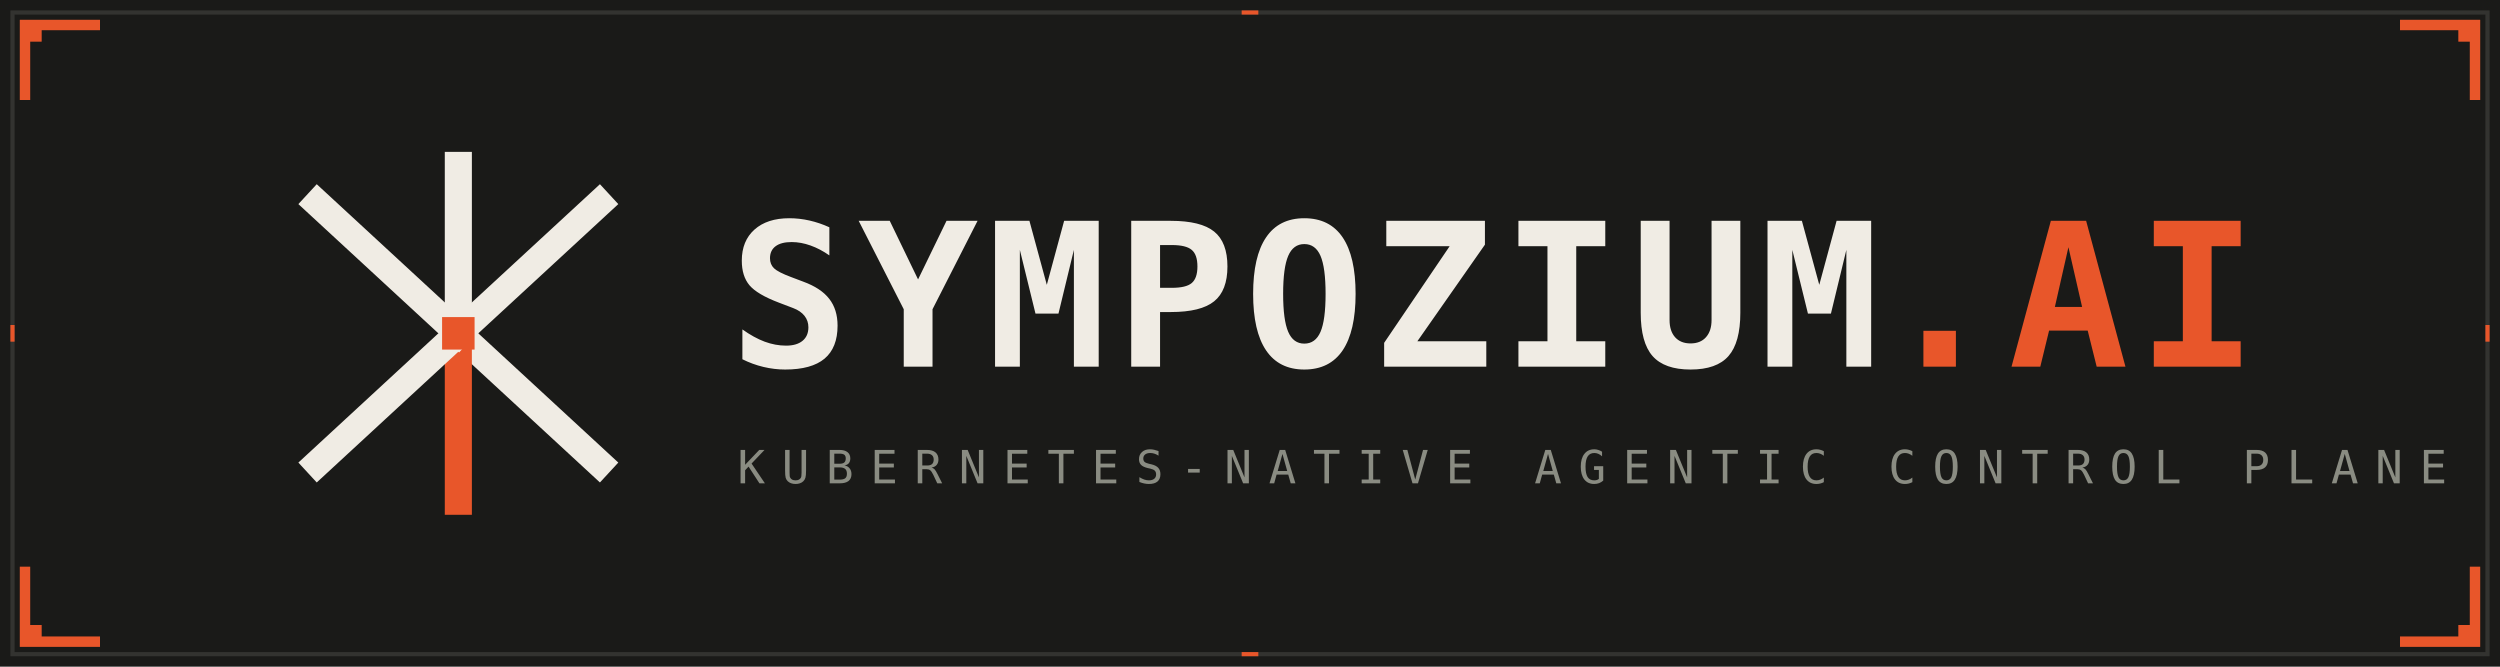
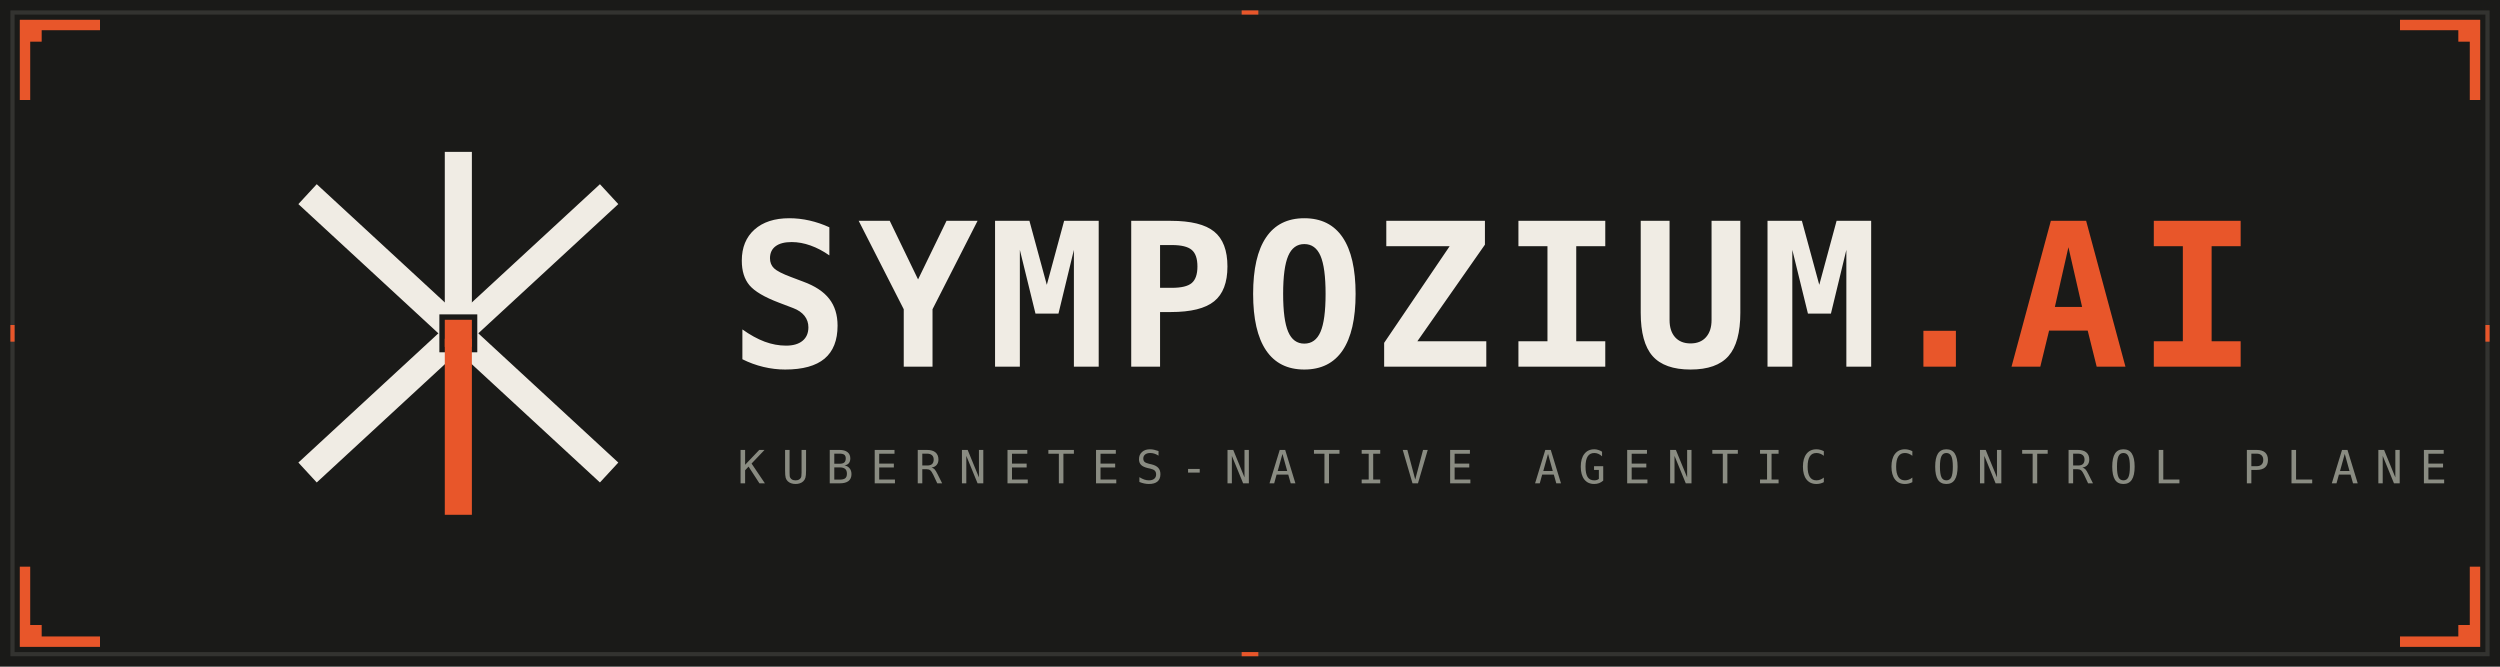
<svg xmlns="http://www.w3.org/2000/svg" viewBox="0 0 600 160" width="600" height="160">
  <rect width="600" height="160" fill="#1a1a18" />
  <rect x="3" y="3" width="594" height="154" fill="none" stroke="#333330" stroke-width="1" />
  <path d="M6 24V6h18" fill="none" stroke="#e8562a" stroke-width="2.5" />
  <path d="M594 24V6h-18" fill="none" stroke="#e8562a" stroke-width="2.5" />
  <path d="M6 136v18h18" fill="none" stroke="#e8562a" stroke-width="2.5" />
  <path d="M594 136v18h-18" fill="none" stroke="#e8562a" stroke-width="2.5" />
  <rect x="6" y="6" width="4" height="4" fill="#e8562a" />
  <rect x="590" y="6" width="4" height="4" fill="#e8562a" />
  <rect x="6" y="150" width="4" height="4" fill="#e8562a" />
  <rect x="590" y="150" width="4" height="4" fill="#e8562a" />
  <g transform="translate(45, 15) scale(0.65)">
-     <line x1="100" y1="100" x2="100" y2="38" stroke="#f0ece4" stroke-width="10" stroke-linecap="square" />
-     <line x1="100" y1="100" x2="152" y2="52" stroke="#f0ece4" stroke-width="10" stroke-linecap="square" />
-     <line x1="100" y1="100" x2="152" y2="148" stroke="#f0ece4" stroke-width="10" stroke-linecap="square" />
-     <line x1="100" y1="100" x2="100" y2="162" stroke="#e8562a" stroke-width="10" stroke-linecap="square" />
-     <line x1="100" y1="100" x2="48" y2="148" stroke="#f0ece4" stroke-width="10" stroke-linecap="square" />
-     <line x1="100" y1="100" x2="48" y2="52" stroke="#f0ece4" stroke-width="10" stroke-linecap="square" />
-     <rect x="94" y="94" width="12" height="12" fill="#e8562a" />
+     <line x1="100" y1="38" x2="100" y2="100" stroke="#f0ece4" stroke-width="10" stroke-linecap="square" />
+     <line x1="152" y1="52" x2="100" y2="100" stroke="#f0ece4" stroke-width="10" stroke-linecap="square" />
+     <line x1="152" y1="148" x2="100" y2="100" stroke="#f0ece4" stroke-width="10" stroke-linecap="square" />
+     <line x1="48" y1="148" x2="100" y2="100" stroke="#f0ece4" stroke-width="10" stroke-linecap="square" />
+     <line x1="48" y1="52" x2="100" y2="100" stroke="#f0ece4" stroke-width="10" stroke-linecap="square" />
+     <rect x="93" y="93" width="14" height="14" fill="#1a1a18" />
+     <line x1="100" y1="107" x2="100" y2="162" stroke="#e8562a" stroke-width="10" stroke-linecap="square" />
+     <rect x="95" y="95" width="10" height="10" fill="#e8562a" />
  </g>
  <text x="175" y="88" font-family="'JetBrains Mono', 'Fira Code', monospace" font-size="48" font-weight="700" fill="#f0ece4" letter-spacing="2">
    SYMPOZIUM<tspan fill="#e8562a">.AI</tspan>
  </text>
  <text x="177" y="116" font-family="'JetBrains Mono', 'Fira Code', monospace" font-size="11" fill="#8a8c82" letter-spacing="4">
    KUBERNETES-NATIVE AGENTIC CONTROL PLANE
  </text>
  <line x1="298" y1="3" x2="302" y2="3" stroke="#e8562a" stroke-width="1" />
  <line x1="298" y1="157" x2="302" y2="157" stroke="#e8562a" stroke-width="1" />
  <line x1="3" y1="78" x2="3" y2="82" stroke="#e8562a" stroke-width="1" />
  <line x1="597" y1="78" x2="597" y2="82" stroke="#e8562a" stroke-width="1" />
</svg>
